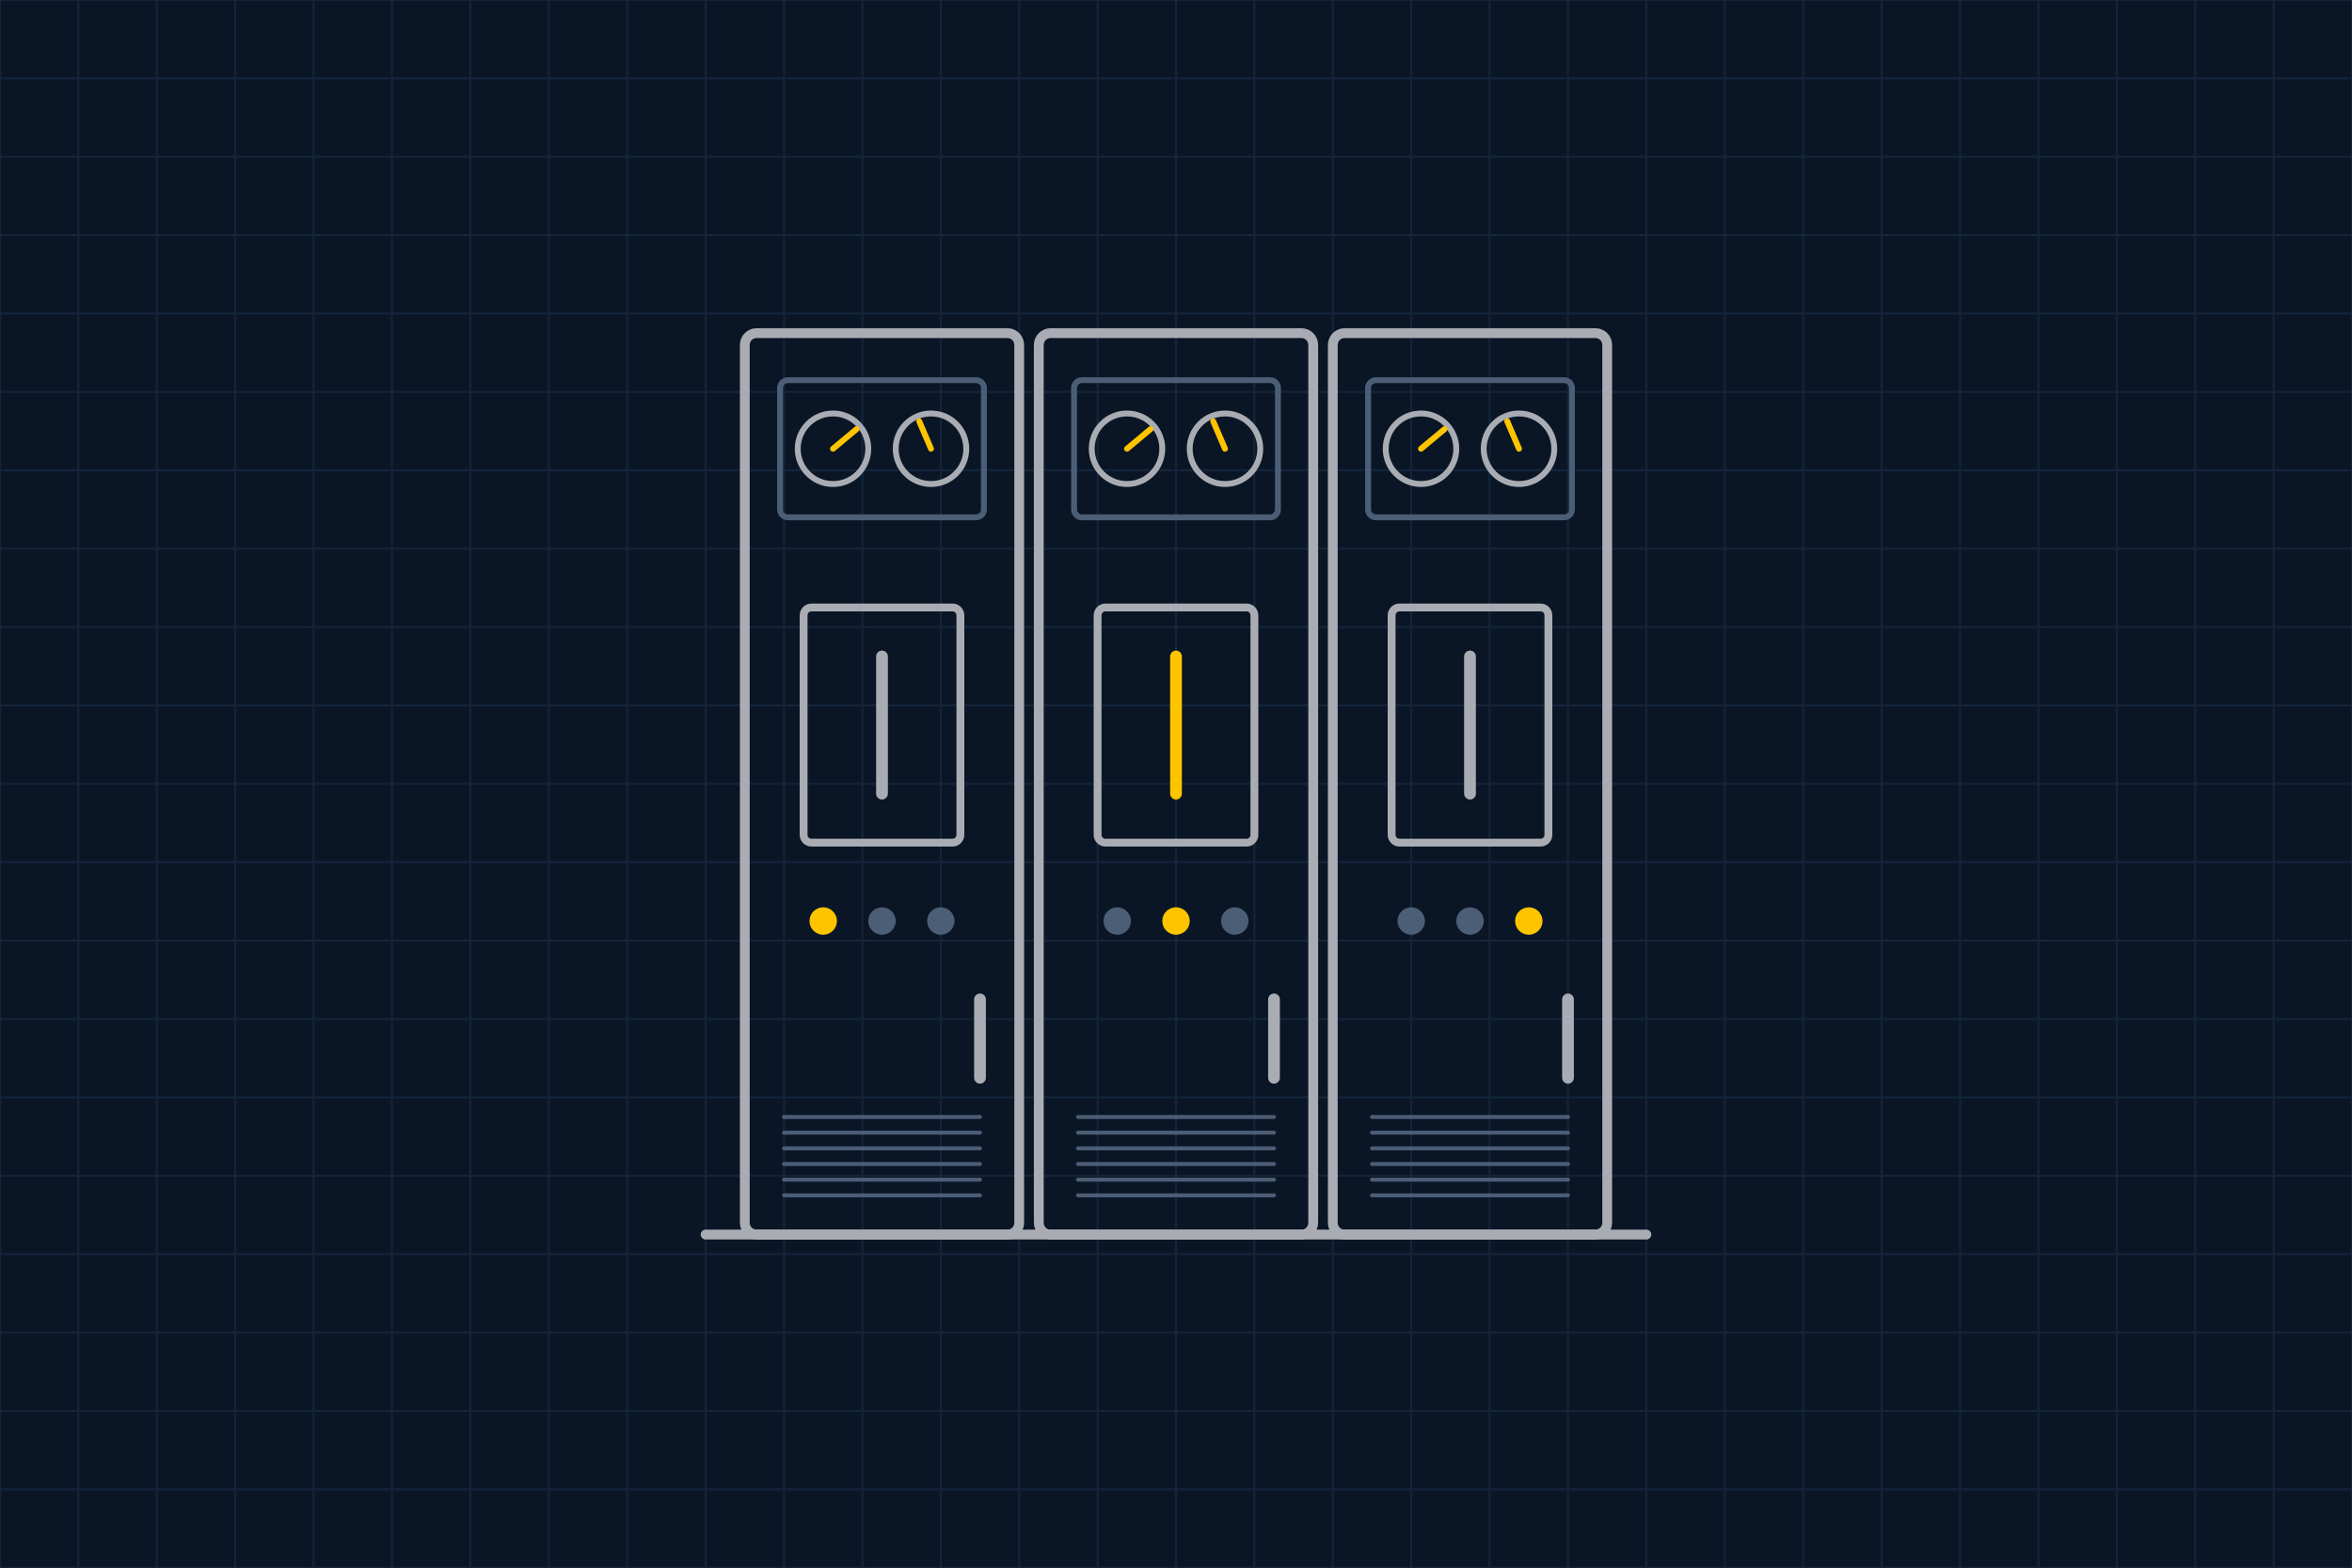
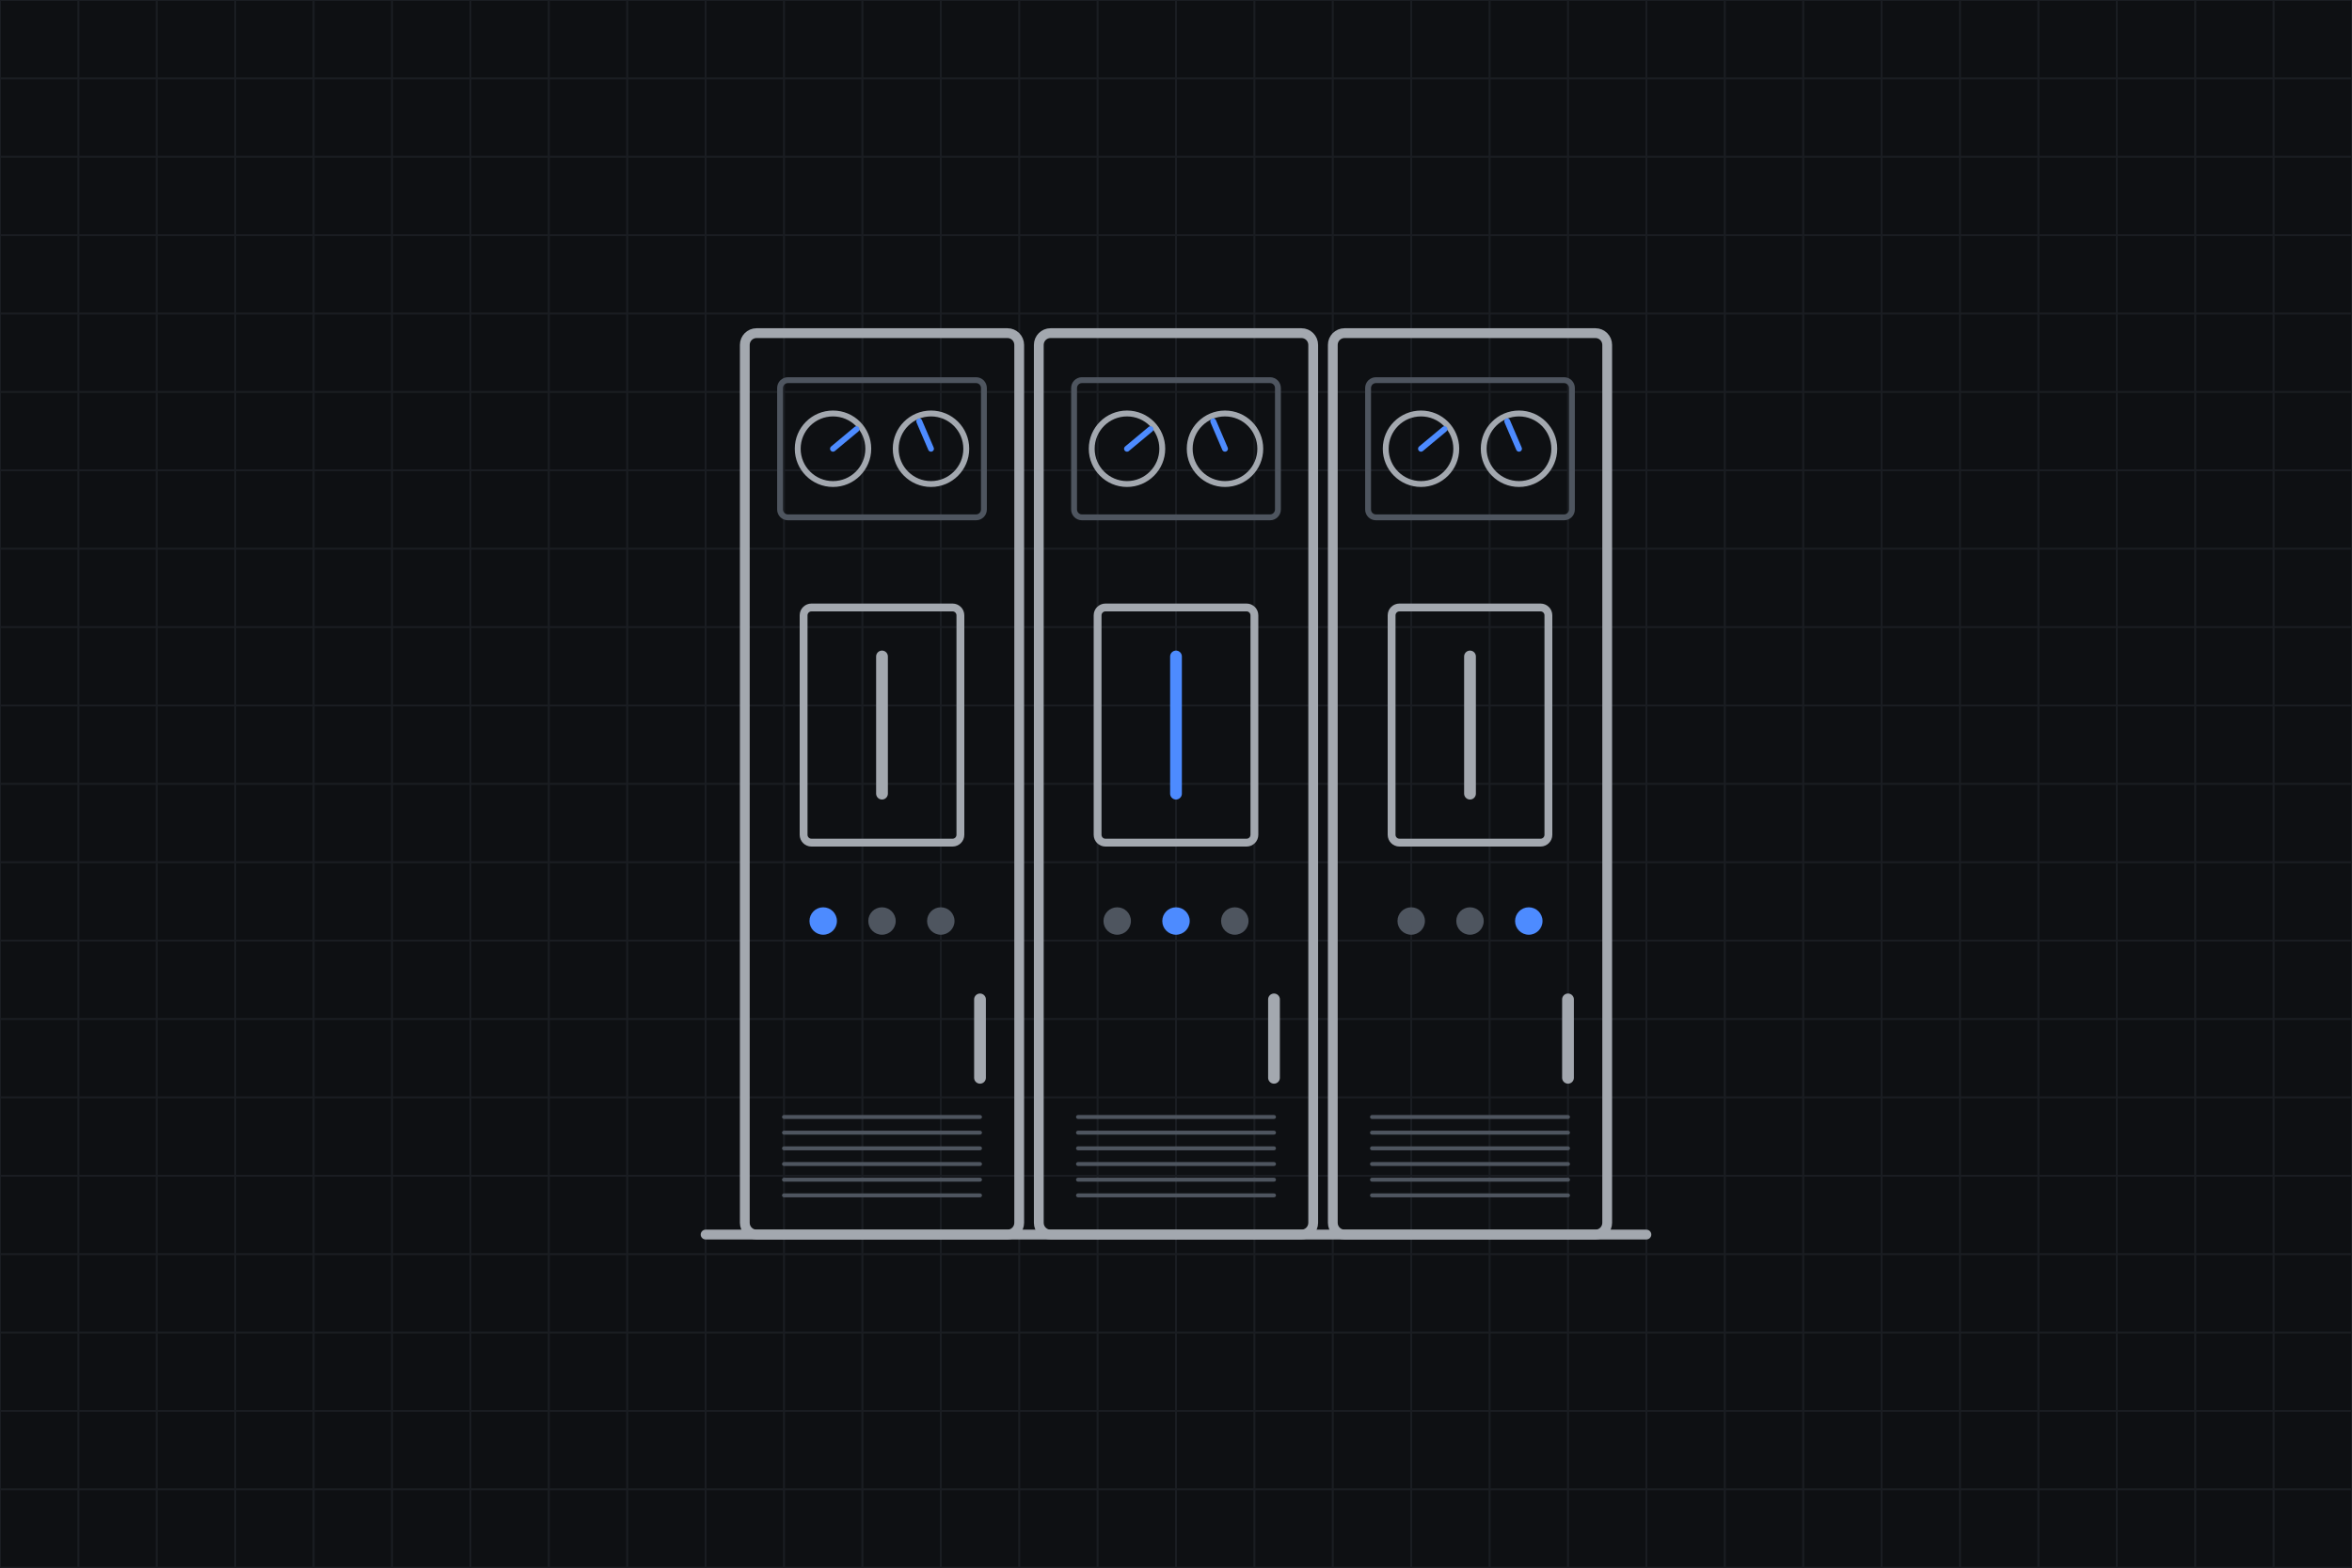
<svg xmlns="http://www.w3.org/2000/svg" viewBox="0 0 1200 800" role="img" aria-label="Panels">
-   <rect width="1200" height="800" fill="#0A1626" />
-   <g stroke="#13253B" stroke-width="1">
+   <rect width="1200" height="800" fill="#0E1013" />
+   <g stroke="#1A1D22" stroke-width="1">
    <path d="M0 0V800" />
    <path d="M40 0V800" />
    <path d="M80 0V800" />
    <path d="M120 0V800" />
    <path d="M160 0V800" />
    <path d="M200 0V800" />
    <path d="M240 0V800" />
    <path d="M280 0V800" />
    <path d="M320 0V800" />
    <path d="M360 0V800" />
    <path d="M400 0V800" />
    <path d="M440 0V800" />
    <path d="M480 0V800" />
    <path d="M520 0V800" />
    <path d="M560 0V800" />
    <path d="M600 0V800" />
    <path d="M640 0V800" />
    <path d="M680 0V800" />
    <path d="M720 0V800" />
    <path d="M760 0V800" />
    <path d="M800 0V800" />
    <path d="M840 0V800" />
    <path d="M880 0V800" />
    <path d="M920 0V800" />
    <path d="M960 0V800" />
    <path d="M1000 0V800" />
    <path d="M1040 0V800" />
    <path d="M1080 0V800" />
    <path d="M1120 0V800" />
    <path d="M1160 0V800" />
    <path d="M1200 0V800" />
    <path d="M0 0H1200" />
    <path d="M0 40H1200" />
    <path d="M0 80H1200" />
    <path d="M0 120H1200" />
    <path d="M0 160H1200" />
    <path d="M0 200H1200" />
    <path d="M0 240H1200" />
    <path d="M0 280H1200" />
    <path d="M0 320H1200" />
    <path d="M0 360H1200" />
    <path d="M0 400H1200" />
    <path d="M0 440H1200" />
    <path d="M0 480H1200" />
    <path d="M0 520H1200" />
    <path d="M0 560H1200" />
    <path d="M0 600H1200" />
    <path d="M0 640H1200" />
    <path d="M0 680H1200" />
    <path d="M0 720H1200" />
    <path d="M0 760H1200" />
    <path d="M0 800H1200" />
  </g>
  <g fill="none" stroke-linecap="round" stroke-linejoin="round">
-     <rect x="380" y="170" width="140" height="460" rx="6" stroke="#A9ADB3" stroke-width="5" />
-     <rect x="398" y="194" width="104" height="70" rx="4" stroke="#4C5E75" stroke-width="3" />
-     <circle cx="425" cy="229" r="18" stroke="#A9ADB3" stroke-width="3" />
-     <path d="M425 229l12 -10" stroke="#FFC400" stroke-width="3" />
-     <circle cx="475" cy="229" r="18" stroke="#A9ADB3" stroke-width="3" />
-     <path d="M475 229l-6 -14" stroke="#FFC400" stroke-width="3" />
-     <rect x="410" y="310" width="80" height="120" rx="4" stroke="#A9ADB3" stroke-width="4" />
-     <path d="M450 335V405" stroke="#A9ADB3" stroke-width="6" />
-     <circle cx="420" cy="470" r="7" fill="#FFC400" stroke="none" />
-     <circle cx="450" cy="470" r="7" fill="#4C5E75" stroke="none" />
-     <circle cx="480" cy="470" r="7" fill="#4C5E75" stroke="none" />
-     <path d="M500 510v40" stroke="#A9ADB3" stroke-width="6" />
-     <path d="M400 570h100" stroke="#4C5E75" stroke-width="2" />
-     <path d="M400 578h100" stroke="#4C5E75" stroke-width="2" />
-     <path d="M400 586h100" stroke="#4C5E75" stroke-width="2" />
-     <path d="M400 594h100" stroke="#4C5E75" stroke-width="2" />
-     <path d="M400 602h100" stroke="#4C5E75" stroke-width="2" />
-     <path d="M400 610h100" stroke="#4C5E75" stroke-width="2" />
-     <rect x="530" y="170" width="140" height="460" rx="6" stroke="#A9ADB3" stroke-width="5" />
-     <rect x="548" y="194" width="104" height="70" rx="4" stroke="#4C5E75" stroke-width="3" />
-     <circle cx="575" cy="229" r="18" stroke="#A9ADB3" stroke-width="3" />
-     <path d="M575 229l12 -10" stroke="#FFC400" stroke-width="3" />
-     <circle cx="625" cy="229" r="18" stroke="#A9ADB3" stroke-width="3" />
-     <path d="M625 229l-6 -14" stroke="#FFC400" stroke-width="3" />
-     <rect x="560" y="310" width="80" height="120" rx="4" stroke="#A9ADB3" stroke-width="4" />
-     <path d="M600 335V405" stroke="#FFC400" stroke-width="6" />
-     <circle cx="570" cy="470" r="7" fill="#4C5E75" stroke="none" />
-     <circle cx="600" cy="470" r="7" fill="#FFC400" stroke="none" />
-     <circle cx="630" cy="470" r="7" fill="#4C5E75" stroke="none" />
-     <path d="M650 510v40" stroke="#A9ADB3" stroke-width="6" />
-     <path d="M550 570h100" stroke="#4C5E75" stroke-width="2" />
-     <path d="M550 578h100" stroke="#4C5E75" stroke-width="2" />
-     <path d="M550 586h100" stroke="#4C5E75" stroke-width="2" />
-     <path d="M550 594h100" stroke="#4C5E75" stroke-width="2" />
-     <path d="M550 602h100" stroke="#4C5E75" stroke-width="2" />
-     <path d="M550 610h100" stroke="#4C5E75" stroke-width="2" />
-     <rect x="680" y="170" width="140" height="460" rx="6" stroke="#A9ADB3" stroke-width="5" />
-     <rect x="698" y="194" width="104" height="70" rx="4" stroke="#4C5E75" stroke-width="3" />
-     <circle cx="725" cy="229" r="18" stroke="#A9ADB3" stroke-width="3" />
-     <path d="M725 229l12 -10" stroke="#FFC400" stroke-width="3" />
-     <circle cx="775" cy="229" r="18" stroke="#A9ADB3" stroke-width="3" />
-     <path d="M775 229l-6 -14" stroke="#FFC400" stroke-width="3" />
-     <rect x="710" y="310" width="80" height="120" rx="4" stroke="#A9ADB3" stroke-width="4" />
-     <path d="M750 335V405" stroke="#A9ADB3" stroke-width="6" />
-     <circle cx="720" cy="470" r="7" fill="#4C5E75" stroke="none" />
-     <circle cx="750" cy="470" r="7" fill="#4C5E75" stroke="none" />
-     <circle cx="780" cy="470" r="7" fill="#FFC400" stroke="none" />
-     <path d="M800 510v40" stroke="#A9ADB3" stroke-width="6" />
-     <path d="M700 570h100" stroke="#4C5E75" stroke-width="2" />
-     <path d="M700 578h100" stroke="#4C5E75" stroke-width="2" />
-     <path d="M700 586h100" stroke="#4C5E75" stroke-width="2" />
-     <path d="M700 594h100" stroke="#4C5E75" stroke-width="2" />
-     <path d="M700 602h100" stroke="#4C5E75" stroke-width="2" />
-     <path d="M700 610h100" stroke="#4C5E75" stroke-width="2" />
-     <path d="M360 630H840" stroke="#A9ADB3" stroke-width="5" />
+     <rect x="380" y="170" width="140" height="460" rx="6" stroke="#A3A8AF" stroke-width="5" />
+     <rect x="398" y="194" width="104" height="70" rx="4" stroke="#4E555F" stroke-width="3" />
+     <circle cx="425" cy="229" r="18" stroke="#A3A8AF" stroke-width="3" />
+     <path d="M425 229l12 -10" stroke="#4D8BFF" stroke-width="3" />
+     <circle cx="475" cy="229" r="18" stroke="#A3A8AF" stroke-width="3" />
+     <path d="M475 229l-6 -14" stroke="#4D8BFF" stroke-width="3" />
+     <rect x="410" y="310" width="80" height="120" rx="4" stroke="#A3A8AF" stroke-width="4" />
+     <path d="M450 335V405" stroke="#A3A8AF" stroke-width="6" />
+     <circle cx="420" cy="470" r="7" fill="#4D8BFF" stroke="none" />
+     <circle cx="450" cy="470" r="7" fill="#4E555F" stroke="none" />
+     <circle cx="480" cy="470" r="7" fill="#4E555F" stroke="none" />
+     <path d="M500 510v40" stroke="#A3A8AF" stroke-width="6" />
+     <path d="M400 570h100" stroke="#4E555F" stroke-width="2" />
+     <path d="M400 578h100" stroke="#4E555F" stroke-width="2" />
+     <path d="M400 586h100" stroke="#4E555F" stroke-width="2" />
+     <path d="M400 594h100" stroke="#4E555F" stroke-width="2" />
+     <path d="M400 602h100" stroke="#4E555F" stroke-width="2" />
+     <path d="M400 610h100" stroke="#4E555F" stroke-width="2" />
+     <rect x="530" y="170" width="140" height="460" rx="6" stroke="#A3A8AF" stroke-width="5" />
+     <rect x="548" y="194" width="104" height="70" rx="4" stroke="#4E555F" stroke-width="3" />
+     <circle cx="575" cy="229" r="18" stroke="#A3A8AF" stroke-width="3" />
+     <path d="M575 229l12 -10" stroke="#4D8BFF" stroke-width="3" />
+     <circle cx="625" cy="229" r="18" stroke="#A3A8AF" stroke-width="3" />
+     <path d="M625 229l-6 -14" stroke="#4D8BFF" stroke-width="3" />
+     <rect x="560" y="310" width="80" height="120" rx="4" stroke="#A3A8AF" stroke-width="4" />
+     <path d="M600 335V405" stroke="#4D8BFF" stroke-width="6" />
+     <circle cx="570" cy="470" r="7" fill="#4E555F" stroke="none" />
+     <circle cx="600" cy="470" r="7" fill="#4D8BFF" stroke="none" />
+     <circle cx="630" cy="470" r="7" fill="#4E555F" stroke="none" />
+     <path d="M650 510v40" stroke="#A3A8AF" stroke-width="6" />
+     <path d="M550 570h100" stroke="#4E555F" stroke-width="2" />
+     <path d="M550 578h100" stroke="#4E555F" stroke-width="2" />
+     <path d="M550 586h100" stroke="#4E555F" stroke-width="2" />
+     <path d="M550 594h100" stroke="#4E555F" stroke-width="2" />
+     <path d="M550 602h100" stroke="#4E555F" stroke-width="2" />
+     <path d="M550 610h100" stroke="#4E555F" stroke-width="2" />
+     <rect x="680" y="170" width="140" height="460" rx="6" stroke="#A3A8AF" stroke-width="5" />
+     <rect x="698" y="194" width="104" height="70" rx="4" stroke="#4E555F" stroke-width="3" />
+     <circle cx="725" cy="229" r="18" stroke="#A3A8AF" stroke-width="3" />
+     <path d="M725 229l12 -10" stroke="#4D8BFF" stroke-width="3" />
+     <circle cx="775" cy="229" r="18" stroke="#A3A8AF" stroke-width="3" />
+     <path d="M775 229l-6 -14" stroke="#4D8BFF" stroke-width="3" />
+     <rect x="710" y="310" width="80" height="120" rx="4" stroke="#A3A8AF" stroke-width="4" />
+     <path d="M750 335V405" stroke="#A3A8AF" stroke-width="6" />
+     <circle cx="720" cy="470" r="7" fill="#4E555F" stroke="none" />
+     <circle cx="750" cy="470" r="7" fill="#4E555F" stroke="none" />
+     <circle cx="780" cy="470" r="7" fill="#4D8BFF" stroke="none" />
+     <path d="M800 510v40" stroke="#A3A8AF" stroke-width="6" />
+     <path d="M700 570h100" stroke="#4E555F" stroke-width="2" />
+     <path d="M700 578h100" stroke="#4E555F" stroke-width="2" />
+     <path d="M700 586h100" stroke="#4E555F" stroke-width="2" />
+     <path d="M700 594h100" stroke="#4E555F" stroke-width="2" />
+     <path d="M700 602h100" stroke="#4E555F" stroke-width="2" />
+     <path d="M700 610h100" stroke="#4E555F" stroke-width="2" />
+     <path d="M360 630H840" stroke="#A3A8AF" stroke-width="5" />
  </g>
</svg>
